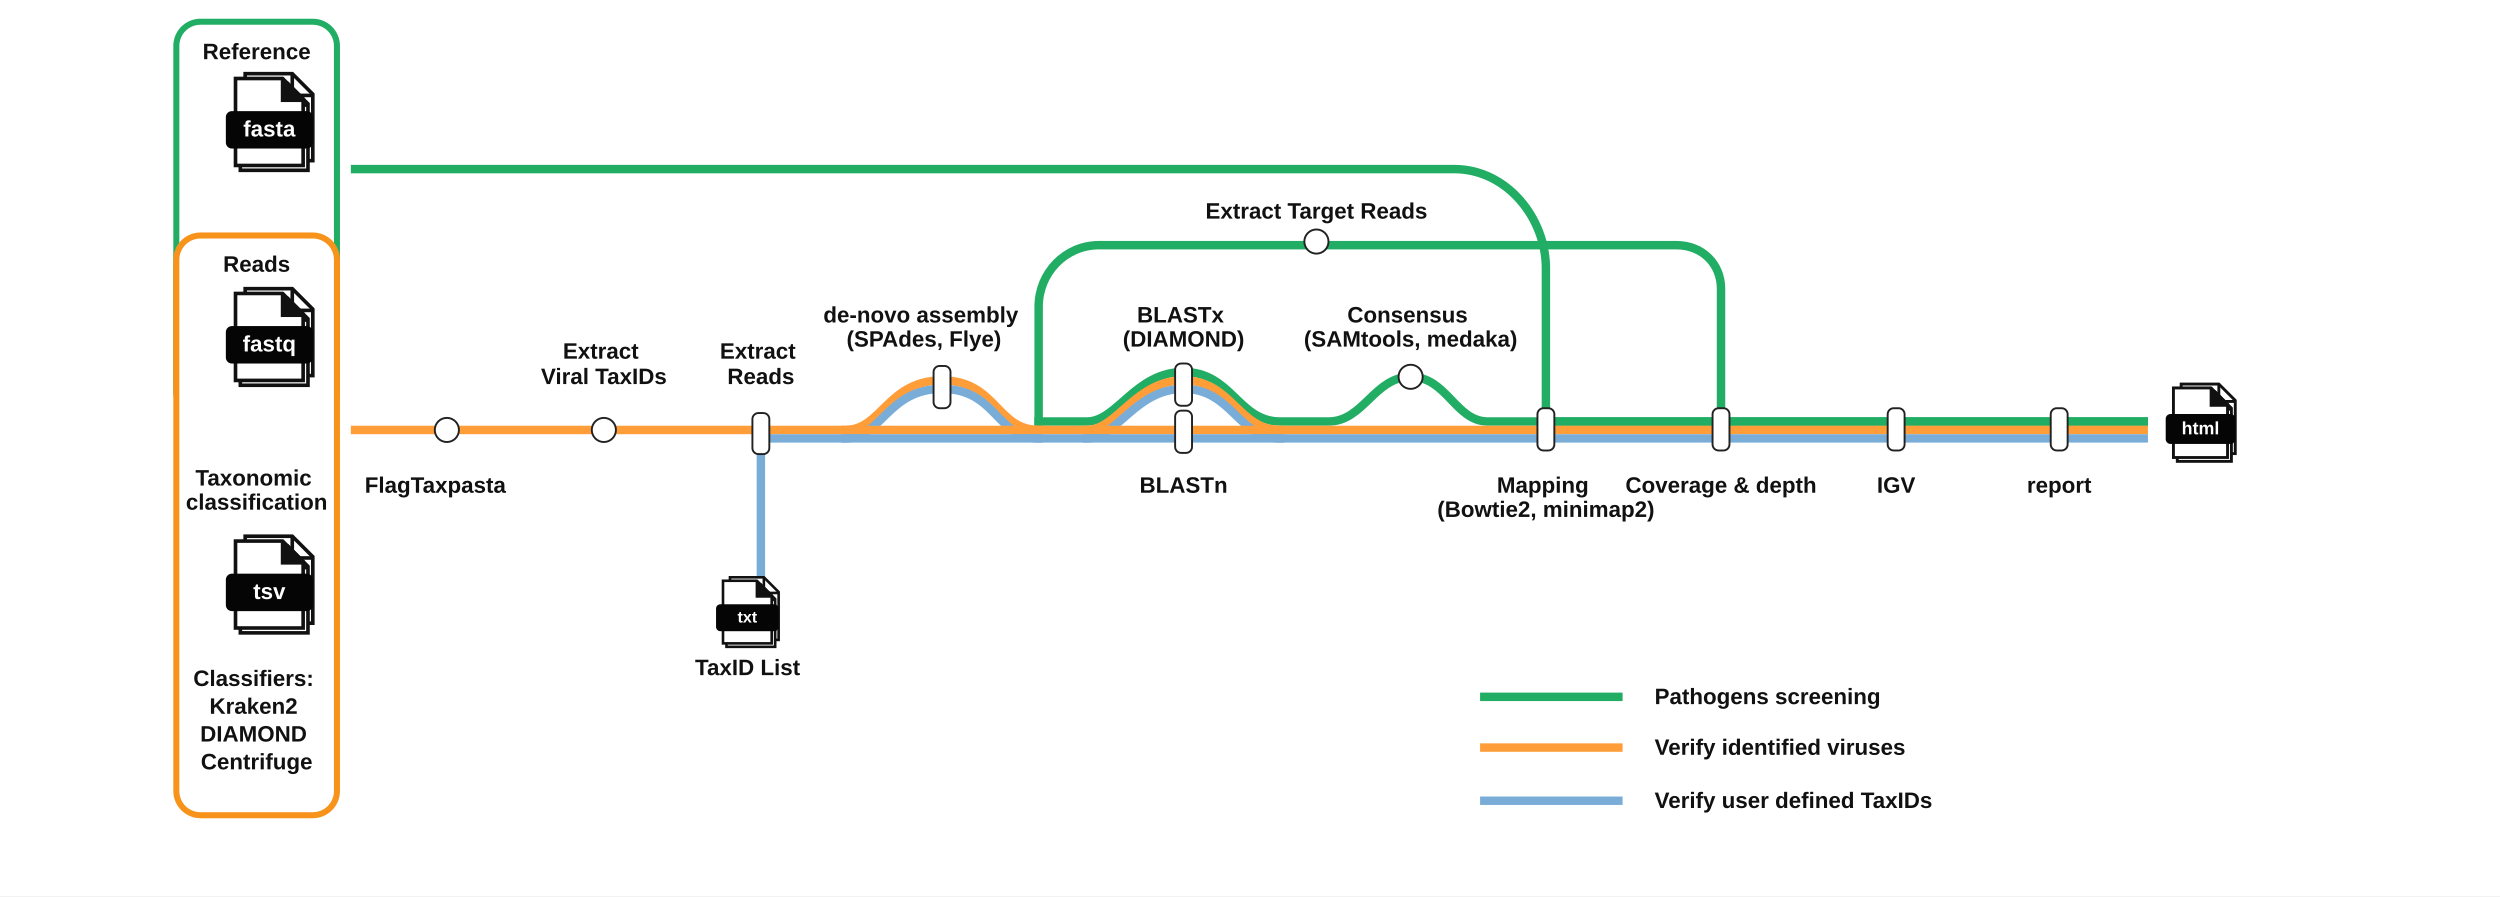
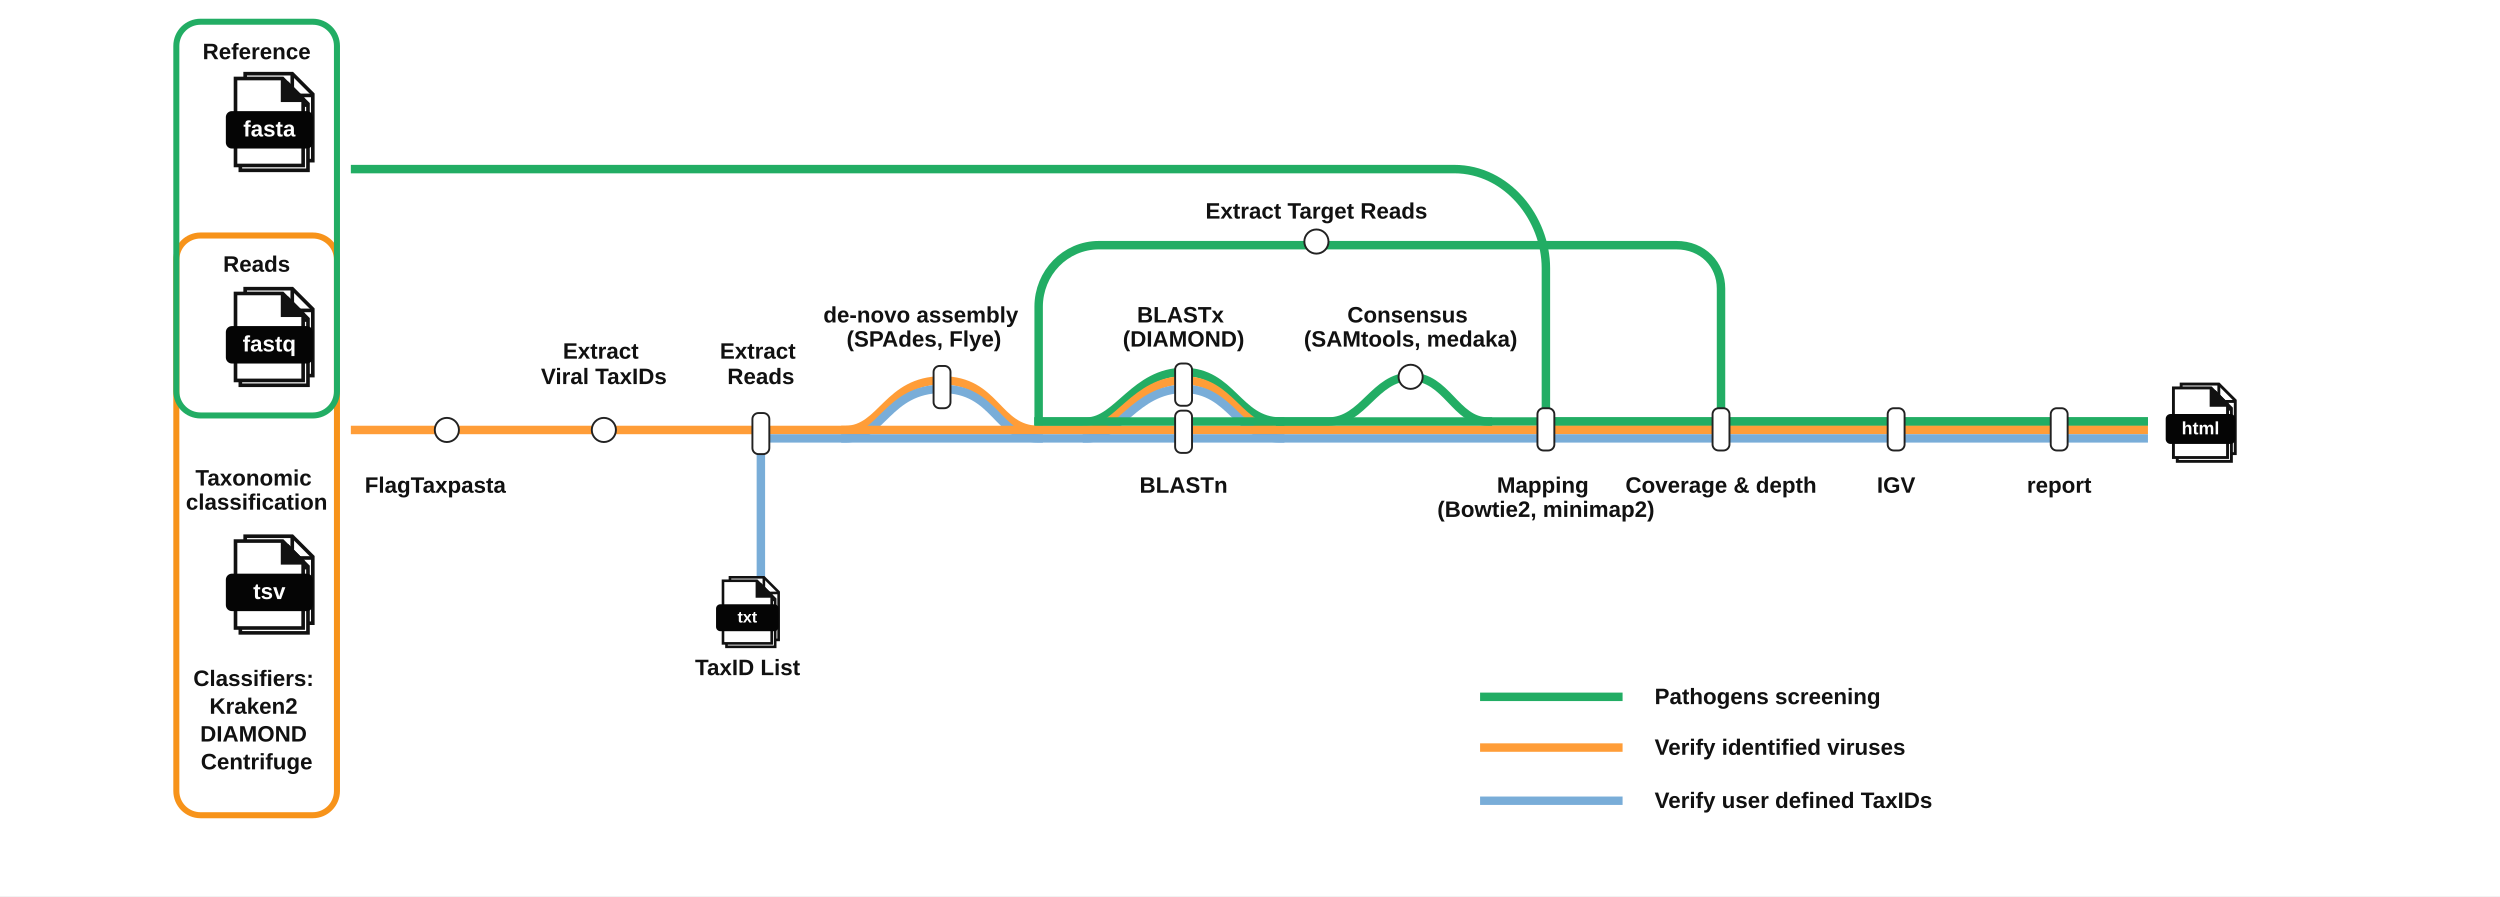
<svg xmlns="http://www.w3.org/2000/svg" width="2070" height="742" viewBox="0 0 2070 742" role="img" aria-labelledby="title desc">
  <defs>
    <style>
      text { font-family:'Maven Pro',Arial,sans-serif; font-size:18.5px; font-weight:700; font-style:normal; font-stretch:normal; fill:#111 }
      .route { fill:none; stroke-width:7; stroke-linecap:square; stroke-linejoin:round }
      .green { stroke:#22ad64 }
      .orange { stroke:#ff9d38 }
      .blue { stroke:#79add8 }
      .station { fill:#fff; stroke:#222; stroke-width:1.6 }
      .interchange { fill:#fff; stroke:#222; stroke-width:1.6 }
-       .flow-marker { stroke:#fff; stroke-width:2; filter:drop-shadow(0 0 3px rgba(0,0,0,.35)) }
+       .flow-marker {
+         stroke:#fff;
+         stroke-width:4;
+         paint-order:stroke fill;
+         vector-effect:non-scaling-stroke;
+         filter:drop-shadow(0 1px 3px rgba(0,0,0,.5))
+       }
      .file-format { fill:#fff }
      @media (prefers-reduced-motion: reduce) { .flow-marker { display:none } }
    </style>
    <g id="file-icon">
      <path d="M20 0h39l17 17v55H20z" fill="#fff" stroke="#111" stroke-width="3" />
      <path d="M59 0v18h17" fill="none" stroke="#111" stroke-width="3" />
      <path d="M16 8h39l17 17v55H16z" fill="#fff" stroke="#111" stroke-width="3" />
      <path d="M55 8v18h17" fill="none" stroke="#111" stroke-width="3" />
      <path d="M12 4h39l17 17v55H12z" fill="#fff" stroke="#111" stroke-width="3" />
      <path d="M51 4v18h17" fill="none" stroke="#111" stroke-width="3" />
      <path d="M51 4l17 18H51z" fill="#111" />
      <rect x="4" y="31" width="72" height="31" rx="5" fill="#050505" />
    </g>
  </defs>
  <rect width="2070" height="742" fill="#fff" />
-   <rect x="146" y="18" width="133" height="326" rx="20" fill="#fff" stroke="#22ad64" stroke-width="5" />
  <rect x="146" y="195" width="133" height="480" rx="20" fill="#fff" stroke="#f7931a" stroke-width="5" />
+   <rect x="146" y="18" width="133" height="326" rx="20" fill="none" stroke="#22ad64" stroke-width="5" />
  <text class="label bold" x="212.5" y="49" text-anchor="middle">Reference</text>
  <g transform="translate(183 61)">
    <use href="#file-icon" />
    <text class="file-format" x="40" y="52" text-anchor="middle">fasta</text>
  </g>
  <text class="label bold" x="212.5" y="225" text-anchor="middle">Reads</text>
  <g transform="translate(183 239)">
    <use href="#file-icon" />
    <text class="file-format" x="40" y="52" text-anchor="middle">fastq</text>
  </g>
  <text class="label bold" x="212.5" y="402" text-anchor="middle">
    <tspan x="212.5">Taxonomic</tspan>
    <tspan x="212.5" dy="20">classification</tspan>
  </text>
  <g transform="translate(183 444)">
    <use href="#file-icon" />
    <text class="file-format" x="40" y="52" text-anchor="middle">tsv</text>
  </g>
  <text class="label small" x="212.5" y="568" text-anchor="middle">
    <tspan class="bold" x="212.5">Classifiers:</tspan>
    <tspan x="212.5" dy="23">Kraken2</tspan>
    <tspan x="212.5" dy="23">DIAMOND</tspan>
    <tspan x="212.5" dy="23">Centrifuge</tspan>
  </text>
  <path class="route green" d="M294 140H1204C1248 140 1280 181 1280 222V349H1775" />
  <path class="route green" d="M860 349V254C860 226 882 203 910 203H1388C1410 203 1425 219 1425 239V349" />
  <path class="route green" d="M860 349H900C925 349 940 308 980 308S1025 349 1060 349H1100C1129 349 1138 312 1168 312S1205 349 1232 349H1775" />
  <path class="route orange" d="M294 356H700C730 356 735 315 780 315S825 356 860 356H900C925 356 940 315 980 315S1025 356 1060 356H1775" />
  <path class="route blue" d="M630 363H700C730 363 735 322 780 322S825 363 860 363H900C925 363 940 322 980 322S1025 363 1060 363H1775" />
  <path class="route orange" d="M700 356H860" />
  <path class="route blue" d="M700 363H860" />
  <path class="route orange" d="M900 356H1060" />
  <path class="route blue" d="M900 363H1060" />
  <path class="route blue" d="M630 363V495" />
+   <path class="route green" d="M860 349H1060" />
+   <path class="route green" d="M1060 349H1232" />
  <circle class="station" cx="370" cy="356" r="10" />
  <circle class="station" cx="500" cy="356" r="10" />
  <rect class="interchange" x="623" y="342" width="14" height="34" rx="5" />
  <rect class="interchange" x="773" y="303" width="14" height="35" rx="5" />
  <rect class="interchange" x="973" y="301" width="14" height="35" rx="5" />
  <rect class="interchange" x="973" y="340" width="14" height="35" rx="5" />
  <circle class="station" cx="1090" cy="200" r="10" />
  <circle class="station" cx="1168" cy="312" r="10" />
  <rect class="interchange" x="1273" y="338" width="14" height="35" rx="5" />
  <rect class="interchange" x="1418" y="338" width="14" height="35" rx="5" />
  <rect class="interchange" x="1563" y="338" width="14" height="35" rx="5" />
  <rect class="interchange" x="1698" y="338" width="14" height="35" rx="5" />
  <g transform="translate(1790 318) scale(.8)">
    <use href="#file-icon" />
    <text class="file-format" x="40" y="52" text-anchor="middle">html</text>
  </g>
  <text class="label side pipeline-name" x="302" y="408">FlagTaxpasta</text>
  <text class="label bold" x="500" y="297" text-anchor="middle">
    <tspan x="500">Extract</tspan>
    <tspan x="500" dy="21">Viral TaxIDs</tspan>
  </text>
  <text class="label bold" x="630" y="297" text-anchor="middle">
    <tspan x="630">Extract</tspan>
    <tspan x="630" dy="21">Reads</tspan>
  </text>
  <text class="label" x="765" y="267" text-anchor="middle">
    <tspan class="bold" x="765">de-novo assembly</tspan>
    <tspan x="765" dy="20">(SPAdes, Flye)</tspan>
  </text>
  <text class="label" x="980" y="267" text-anchor="middle">
    <tspan class="bold" x="980">BLASTx</tspan>
    <tspan x="980" dy="20">(DIAMOND)</tspan>
  </text>
  <text class="label bold" x="980" y="408" text-anchor="middle">BLASTn</text>
  <text class="label bold" x="1090" y="181" text-anchor="middle">Extract Target Reads</text>
  <text class="label" x="1168" y="267" text-anchor="middle">
    <tspan class="bold" x="1168">Consensus</tspan>
    <tspan x="1168" dy="20">(SAMtools, medaka)</tspan>
  </text>
  <text class="label" x="1280" y="408" text-anchor="middle">
    <tspan class="bold" x="1280">Mapping</tspan>
    <tspan x="1280" dy="20">(Bowtie2, minimap2)</tspan>
  </text>
  <text class="label bold" x="1425" y="408" text-anchor="middle">Coverage &amp; depth</text>
  <text class="label bold" x="1570" y="408" text-anchor="middle">IGV</text>
  <text class="label bold" x="1705" y="408" text-anchor="middle">report</text>
  <g transform="translate(590 478) scale(.72)">
    <use href="#file-icon" />
    <text class="file-format" x="40" y="52" text-anchor="middle">txt</text>
  </g>
  <text class="label bold" x="619" y="559" text-anchor="middle">TaxID List</text>
  <path class="route green" d="M1229 577H1340" />
  <path class="route orange" d="M1229 619H1340" />
  <path class="route blue" d="M1229 663H1340" />
  <text class="label bold" x="1370" y="583">Pathogens screening</text>
  <text class="label bold" x="1370" y="625">Verify identified viruses</text>
  <text class="label bold" x="1370" y="669">Verify user defined TaxIDs</text>
-   <g aria-label="Animated workflow direction">
-     <circle class="flow-marker" r="6" fill="#22ad64" opacity="0">
-       <animateMotion dur="14s" begin="0s" repeatCount="indefinite" keyPoints="0;1;1" keyTimes="0;.422;1" calcMode="linear" path="M294 140H1204C1248 140 1280 181 1280 222V349H1232" />
-       <animate attributeName="opacity" dur="14s" begin="0s" repeatCount="indefinite" values="1;1;0;0" keyTimes="0;.418;.422;1" />
-     </circle>
-     <circle class="flow-marker" r="6" fill="#22ad64" opacity="0">
-       <animateMotion dur="14s" begin="0s" repeatCount="indefinite" keyPoints="0;0;1;1" keyTimes="0;.422;.476;1" calcMode="linear" path="M1232 349C1205 349 1198 312 1168 312S1129 349 1100 349" />
-       <animate attributeName="opacity" dur="14s" begin="0s" repeatCount="indefinite" values="0;0;1;1;0;0" keyTimes="0;.418;.422;.472;.476;1" />
-     </circle>
-     <circle class="flow-marker" r="6" fill="#22ad64" opacity="0">
-       <animateMotion dur="14s" begin="0s" repeatCount="indefinite" keyPoints="0;0;1;1" keyTimes="0;.422;.476;1" calcMode="linear" path="M1232 349H1100" />
-       <animate attributeName="opacity" dur="14s" begin="0s" repeatCount="indefinite" values="0;0;1;1;0;0" keyTimes="0;.418;.422;.472;.476;1" />
-     </circle>
-     <circle class="flow-marker" r="6" fill="#22ad64" opacity="0">
-       <animateMotion dur="14s" begin="0s" repeatCount="indefinite" keyPoints="0;0;1;1" keyTimes="0;.476;.490;1" calcMode="linear" path="M1100 349H1060" />
-       <animate attributeName="opacity" dur="14s" begin="0s" repeatCount="indefinite" values="0;0;1;1;0;0" keyTimes="0;.472;.476;.486;.490;1" />
-     </circle>
-     <circle class="flow-marker" r="6" fill="#22ad64" opacity="0">
-       <animateMotion dur="14s" begin="0s" repeatCount="indefinite" keyPoints="0;0;1;1" keyTimes="0;.490;.574;1" calcMode="linear" path="M1060 349C1025 349 1020 308 980 308S925 349 900 349H860" />
-       <animate attributeName="opacity" dur="14s" begin="0s" repeatCount="indefinite" values="0;0;1;1;0;0" keyTimes="0;.486;.490;.570;.574;1" />
-     </circle>
-     <circle class="flow-marker" r="6" fill="#22ad64" opacity="0">
-       <animateMotion dur="14s" begin="0s" repeatCount="indefinite" keyPoints="0;0;1;1" keyTimes="0;.490;.574;1" calcMode="linear" path="M1060 349H860" />
-       <animate attributeName="opacity" dur="14s" begin="0s" repeatCount="indefinite" values="0;0;1;1;0;0" keyTimes="0;.486;.490;.570;.574;1" />
-     </circle>
-     <circle class="flow-marker" r="6" fill="#22ad64" opacity="0">
-       <animateMotion dur="14s" begin="0s" repeatCount="indefinite" keyPoints="0;0;1" keyTimes="0;.574;1" calcMode="linear" path="M860 349V254C860 226 882 203 910 203H1388C1410 203 1425 219 1425 239V349H1775" />
-       <animate attributeName="opacity" dur="14s" begin="0s" repeatCount="indefinite" values="0;0;1;1" keyTimes="0;.570;.574;1" />
-     </circle>
-     <circle class="flow-marker" r="6" fill="#ff9d38" opacity="0">
-       <animateMotion dur="14s" begin="0s" repeatCount="indefinite" keyPoints="0;1;1" keyTimes="0;.245;1" calcMode="linear" path="M294 356H700" />
-       <animate attributeName="opacity" dur="14s" begin="0s" repeatCount="indefinite" values="1;1;0;0" keyTimes="0;.241;.245;1" />
-     </circle>
-     <circle class="flow-marker" r="6" fill="#ff9d38" opacity="0">
-       <animateMotion dur="14s" begin="0s" repeatCount="indefinite" keyPoints="0;0;1;1" keyTimes="0;.245;.353;1" calcMode="linear" path="M700 356C730 356 735 315 780 315S825 356 860 356" />
-       <animate attributeName="opacity" dur="14s" begin="0s" repeatCount="indefinite" values="0;0;1;1;0;0" keyTimes="0;.241;.245;.349;.353;1" />
-     </circle>
-     <circle class="flow-marker" r="6" fill="#ff9d38" opacity="0">
-       <animateMotion dur="14s" begin="0s" repeatCount="indefinite" keyPoints="0;0;1;1" keyTimes="0;.245;.353;1" calcMode="linear" path="M700 356H860" />
-       <animate attributeName="opacity" dur="14s" begin="0s" repeatCount="indefinite" values="0;0;1;1;0;0" keyTimes="0;.241;.245;.349;.353;1" />
-     </circle>
-     <circle class="flow-marker" r="6" fill="#ff9d38" opacity="0">
-       <animateMotion dur="14s" begin="0s" repeatCount="indefinite" keyPoints="0;0;1;1" keyTimes="0;.353;.380;1" calcMode="linear" path="M860 356H900" />
-       <animate attributeName="opacity" dur="14s" begin="0s" repeatCount="indefinite" values="0;0;1;1;0;0" keyTimes="0;.349;.353;.376;.380;1" />
-     </circle>
-     <circle class="flow-marker" r="6" fill="#ff9d38" opacity="0">
-       <animateMotion dur="14s" begin="0s" repeatCount="indefinite" keyPoints="0;0;1" keyTimes="0;.380;1" calcMode="linear" path="M900 356C925 356 940 315 980 315S1025 356 1060 356H1775" />
-       <animate attributeName="opacity" dur="14s" begin="0s" repeatCount="indefinite" values="0;0;1;1" keyTimes="0;.376;.380;1" />
-     </circle>
-     <circle class="flow-marker" r="6" fill="#ff9d38" opacity="0">
-       <animateMotion dur="14s" begin="0s" repeatCount="indefinite" keyPoints="0;0;1" keyTimes="0;.380;1" calcMode="linear" path="M900 356H1775" />
-       <animate attributeName="opacity" dur="14s" begin="0s" repeatCount="indefinite" values="0;0;1;1" keyTimes="0;.376;.380;1" />
-     </circle>
-     <circle class="flow-marker" r="6" fill="#79add8" opacity="0">
-       <animateMotion dur="14s" begin="0s" repeatCount="indefinite" keyPoints="0;1;1" keyTimes="0;.135;1" calcMode="linear" path="M630 495V363H700" />
-       <animate attributeName="opacity" dur="14s" begin="0s" repeatCount="indefinite" values="1;1;0;0" keyTimes="0;.131;.135;1" />
-     </circle>
-     <circle class="flow-marker" r="6" fill="#79add8" opacity="0">
-       <animateMotion dur="14s" begin="0s" repeatCount="indefinite" keyPoints="0;0;1;1" keyTimes="0;.135;.261;1" calcMode="linear" path="M700 363C730 363 735 322 780 322S825 363 860 363" />
-       <animate attributeName="opacity" dur="14s" begin="0s" repeatCount="indefinite" values="0;0;1;1;0;0" keyTimes="0;.131;.135;.257;.261;1" />
-     </circle>
-     <circle class="flow-marker" r="6" fill="#79add8" opacity="0">
-       <animateMotion dur="14s" begin="0s" repeatCount="indefinite" keyPoints="0;0;1;1" keyTimes="0;.135;.261;1" calcMode="linear" path="M700 363H860" />
-       <animate attributeName="opacity" dur="14s" begin="0s" repeatCount="indefinite" values="0;0;1;1;0;0" keyTimes="0;.131;.135;.257;.261;1" />
-     </circle>
-     <circle class="flow-marker" r="6" fill="#79add8" opacity="0">
-       <animateMotion dur="14s" begin="0s" repeatCount="indefinite" keyPoints="0;0;1;1" keyTimes="0;.261;.293;1" calcMode="linear" path="M860 363H900" />
-       <animate attributeName="opacity" dur="14s" begin="0s" repeatCount="indefinite" values="0;0;1;1;0;0" keyTimes="0;.257;.261;.289;.293;1" />
-     </circle>
-     <circle class="flow-marker" r="6" fill="#79add8" opacity="0">
-       <animateMotion dur="14s" begin="0s" repeatCount="indefinite" keyPoints="0;0;1" keyTimes="0;.293;1" calcMode="linear" path="M900 363C925 363 940 322 980 322S1025 363 1060 363H1775" />
-       <animate attributeName="opacity" dur="14s" begin="0s" repeatCount="indefinite" values="0;0;1;1" keyTimes="0;.289;.293;1" />
-     </circle>
-     <circle class="flow-marker" r="6" fill="#79add8" opacity="0">
-       <animateMotion dur="14s" begin="0s" repeatCount="indefinite" keyPoints="0;0;1" keyTimes="0;.293;1" calcMode="linear" path="M900 363H1775" />
-       <animate attributeName="opacity" dur="14s" begin="0s" repeatCount="indefinite" values="0;0;1;1" keyTimes="0;.289;.293;1" />
+   <g aria-label="Animated workflow direction" style="isolation:isolate">
+     <circle class="flow-marker" r="6" fill="#22ad64" opacity="0">
+       <animateMotion dur="26s" begin="0s" repeatCount="indefinite" keyPoints="0;1;1" keyTimes="0;.423;1" calcMode="linear" path="M294 140H1204C1248 140 1280 181 1280 222V349H1232" />
+       <animate attributeName="opacity" dur="26s" begin="0s" repeatCount="indefinite" values="1;1;0;0" keyTimes="0;.419;.423;1" />
+     </circle>
+     <circle class="flow-marker" r="6" fill="#22ad64" opacity="0">
+       <animateMotion dur="26s" begin="0s" repeatCount="indefinite" keyPoints="0;0;1;1" keyTimes="0;.423;.478;1" calcMode="linear" path="M1232 349C1205 349 1198 312 1168 312S1129 349 1100 349" />
+       <animate attributeName="opacity" dur="26s" begin="0s" repeatCount="indefinite" values="0;0;1;1;0;0" keyTimes="0;.419;.423;.474;.478;1" />
+     </circle>
+     <circle class="flow-marker" r="6" fill="#22ad64" opacity="0">
+       <animateMotion dur="26s" begin="0s" repeatCount="indefinite" keyPoints="0;0;1;1" keyTimes="0;.423;.469;1" calcMode="linear" path="M1232 349H1100" />
+       <animate attributeName="opacity" dur="26s" begin="0s" repeatCount="indefinite" values="0;0;1;1;0;0" keyTimes="0;.419;.423;.465;.469;1" />
+     </circle>
+     <circle class="flow-marker" r="6" fill="#22ad64" opacity="0">
+       <animateMotion dur="26s" begin="0s" repeatCount="indefinite" keyPoints="0;0;1;1" keyTimes="0;.478;.492;1" calcMode="linear" path="M1100 349H1060" />
+       <animate attributeName="opacity" dur="26s" begin="0s" repeatCount="indefinite" values="0;0;1;1;0;0" keyTimes="0;.474;.478;.488;.492;1" />
+     </circle>
+     <circle class="flow-marker" r="6" fill="#22ad64" opacity="0">
+       <animateMotion dur="26s" begin="0s" repeatCount="indefinite" keyPoints="0;0;1;1" keyTimes="0;.492;.571;1" calcMode="linear" path="M1060 349C1025 349 1020 308 980 308S925 349 900 349H860" />
+       <animate attributeName="opacity" dur="26s" begin="0s" repeatCount="indefinite" values="0;0;1;1;0;0" keyTimes="0;.488;.492;.567;.571;1" />
+     </circle>
+     <circle class="flow-marker" r="6" fill="#22ad64" opacity="0">
+       <animateMotion dur="26s" begin="0s" repeatCount="indefinite" keyPoints="0;0;1;1" keyTimes="0;.492;.562;1" calcMode="linear" path="M1060 349H860" />
+       <animate attributeName="opacity" dur="26s" begin="0s" repeatCount="indefinite" values="0;0;1;1;0;0" keyTimes="0;.488;.492;.558;.562;1" />
+     </circle>
+     <circle class="flow-marker" r="6" fill="#22ad64" opacity="0">
+       <animateMotion dur="26s" begin="0s" repeatCount="indefinite" keyPoints="0;0;1;1" keyTimes="0;.571;.980;1" calcMode="linear" path="M860 349V254C860 226 882 203 910 203H1388C1410 203 1425 219 1425 239V349H1775" />
+       <animate attributeName="opacity" dur="26s" begin="0s" repeatCount="indefinite" values="0;0;1;1" keyTimes="0;.567;.571;1" />
+     </circle>
+     <circle class="flow-marker" r="6" fill="#22ad64" opacity="0">
+       <animateMotion dur="26s" begin="0s" repeatCount="indefinite" keyPoints="0;0;1;1" keyTimes="0;.562;.971;1" calcMode="linear" path="M860 349V254C860 226 882 203 910 203H1388C1410 203 1425 219 1425 239V349H1775" />
+       <animate attributeName="opacity" dur="26s" begin="0s" repeatCount="indefinite" values="0;0;1;1" keyTimes="0;.558;.562;1" />
+     </circle>
+     <circle class="flow-marker" r="6" fill="#ff9d38" opacity="0">
+       <animateMotion dur="26s" begin="0s" repeatCount="indefinite" keyPoints="0;1;1" keyTimes="0;.142;1" calcMode="linear" path="M294 356H700" />
+       <animate attributeName="opacity" dur="26s" begin="0s" repeatCount="indefinite" values="1;1;0;0" keyTimes="0;.138;.142;1" />
+     </circle>
+     <circle class="flow-marker" r="6" fill="#ff9d38" opacity="0">
+       <animateMotion dur="26s" begin="0s" repeatCount="indefinite" keyPoints="0;0;1;1" keyTimes="0;.142;.207;1" calcMode="linear" path="M700 356C730 356 735 315 780 315S825 356 860 356" />
+       <animate attributeName="opacity" dur="26s" begin="0s" repeatCount="indefinite" values="0;0;1;1;0;0" keyTimes="0;.138;.142;.203;.207;1" />
+     </circle>
+     <circle class="flow-marker" r="6" fill="#ff9d38" opacity="0">
+       <animateMotion dur="26s" begin="0s" repeatCount="indefinite" keyPoints="0;0;1;1" keyTimes="0;.142;.198;1" calcMode="linear" path="M700 356H860" />
+       <animate attributeName="opacity" dur="26s" begin="0s" repeatCount="indefinite" values="0;0;1;1;0;0" keyTimes="0;.138;.142;.194;.198;1" />
+     </circle>
+     <circle class="flow-marker" r="6" fill="#ff9d38" opacity="0">
+       <animateMotion dur="26s" begin="0s" repeatCount="indefinite" keyPoints="0;0;1;1" keyTimes="0;.207;.221;1" calcMode="linear" path="M860 356H900" />
+       <animate attributeName="opacity" dur="26s" begin="0s" repeatCount="indefinite" values="0;0;1;1;0;0" keyTimes="0;.203;.207;.217;.221;1" />
+     </circle>
+     <circle class="flow-marker" r="6" fill="#ff9d38" opacity="0">
+       <animateMotion dur="26s" begin="0s" repeatCount="indefinite" keyPoints="0;0;1;1" keyTimes="0;.221;.286;1" calcMode="linear" path="M900 356C925 356 940 315 980 315S1025 356 1060 356" />
+       <animate attributeName="opacity" dur="26s" begin="0s" repeatCount="indefinite" values="0;0;1;1;0;0" keyTimes="0;.217;.221;.282;.286;1" />
+     </circle>
+     <circle class="flow-marker" r="6" fill="#ff9d38" opacity="0">
+       <animateMotion dur="26s" begin="0s" repeatCount="indefinite" keyPoints="0;0;1;1" keyTimes="0;.221;.277;1" calcMode="linear" path="M900 356H1060" />
+       <animate attributeName="opacity" dur="26s" begin="0s" repeatCount="indefinite" values="0;0;1;1;0;0" keyTimes="0;.217;.221;.273;.277;1" />
+     </circle>
+     <circle class="flow-marker" r="6" fill="#ff9d38" opacity="0">
+       <animateMotion dur="26s" begin="0s" repeatCount="indefinite" keyPoints="0;0;1;1" keyTimes="0;.286;.536;1" calcMode="linear" path="M1060 356H1775" />
+       <animate attributeName="opacity" dur="26s" begin="0s" repeatCount="indefinite" values="0;0;1;1" keyTimes="0;.282;.286;1" />
+     </circle>
+     <circle class="flow-marker" r="6" fill="#ff9d38" opacity="0">
+       <animateMotion dur="26s" begin="0s" repeatCount="indefinite" keyPoints="0;0;1;1" keyTimes="0;.277;.527;1" calcMode="linear" path="M1060 356H1775" />
+       <animate attributeName="opacity" dur="26s" begin="0s" repeatCount="indefinite" values="0;0;1;1" keyTimes="0;.273;.277;1" />
+     </circle>
+     <circle class="flow-marker" r="6" fill="#79add8" opacity="0">
+       <animateMotion dur="26s" begin="0s" repeatCount="indefinite" keyPoints="0;1;1" keyTimes="0;.071;1" calcMode="linear" path="M630 495V363H700" />
+       <animate attributeName="opacity" dur="26s" begin="0s" repeatCount="indefinite" values="1;1;0;0" keyTimes="0;.067;.071;1" />
+     </circle>
+     <circle class="flow-marker" r="6" fill="#79add8" opacity="0">
+       <animateMotion dur="26s" begin="0s" repeatCount="indefinite" keyPoints="0;0;1;1" keyTimes="0;.071;.136;1" calcMode="linear" path="M700 363C730 363 735 322 780 322S825 363 860 363" />
+       <animate attributeName="opacity" dur="26s" begin="0s" repeatCount="indefinite" values="0;0;1;1;0;0" keyTimes="0;.067;.071;.132;.136;1" />
+     </circle>
+     <circle class="flow-marker" r="6" fill="#79add8" opacity="0">
+       <animateMotion dur="26s" begin="0s" repeatCount="indefinite" keyPoints="0;0;1;1" keyTimes="0;.071;.127;1" calcMode="linear" path="M700 363H860" />
+       <animate attributeName="opacity" dur="26s" begin="0s" repeatCount="indefinite" values="0;0;1;1;0;0" keyTimes="0;.067;.071;.123;.127;1" />
+     </circle>
+     <circle class="flow-marker" r="6" fill="#79add8" opacity="0">
+       <animateMotion dur="26s" begin="0s" repeatCount="indefinite" keyPoints="0;0;1;1" keyTimes="0;.136;.150;1" calcMode="linear" path="M860 363H900" />
+       <animate attributeName="opacity" dur="26s" begin="0s" repeatCount="indefinite" values="0;0;1;1;0;0" keyTimes="0;.132;.136;.146;.150;1" />
+     </circle>
+     <circle class="flow-marker" r="6" fill="#79add8" opacity="0">
+       <animateMotion dur="26s" begin="0s" repeatCount="indefinite" keyPoints="0;0;1;1" keyTimes="0;.150;.215;1" calcMode="linear" path="M900 363C925 363 940 322 980 322S1025 363 1060 363" />
+       <animate attributeName="opacity" dur="26s" begin="0s" repeatCount="indefinite" values="0;0;1;1;0;0" keyTimes="0;.146;.150;.211;.215;1" />
+     </circle>
+     <circle class="flow-marker" r="6" fill="#79add8" opacity="0">
+       <animateMotion dur="26s" begin="0s" repeatCount="indefinite" keyPoints="0;0;1;1" keyTimes="0;.150;.206;1" calcMode="linear" path="M900 363H1060" />
+       <animate attributeName="opacity" dur="26s" begin="0s" repeatCount="indefinite" values="0;0;1;1;0;0" keyTimes="0;.146;.150;.202;.206;1" />
+     </circle>
+     <circle class="flow-marker" r="6" fill="#79add8" opacity="0">
+       <animateMotion dur="26s" begin="0s" repeatCount="indefinite" keyPoints="0;0;1;1" keyTimes="0;.215;.465;1" calcMode="linear" path="M1060 363H1775" />
+       <animate attributeName="opacity" dur="26s" begin="0s" repeatCount="indefinite" values="0;0;1;1" keyTimes="0;.211;.215;1" />
+     </circle>
+     <circle class="flow-marker" r="6" fill="#79add8" opacity="0">
+       <animateMotion dur="26s" begin="0s" repeatCount="indefinite" keyPoints="0;0;1;1" keyTimes="0;.206;.456;1" calcMode="linear" path="M1060 363H1775" />
+       <animate attributeName="opacity" dur="26s" begin="0s" repeatCount="indefinite" values="0;0;1;1" keyTimes="0;.202;.206;1" />
    </circle>
  </g>
</svg>
